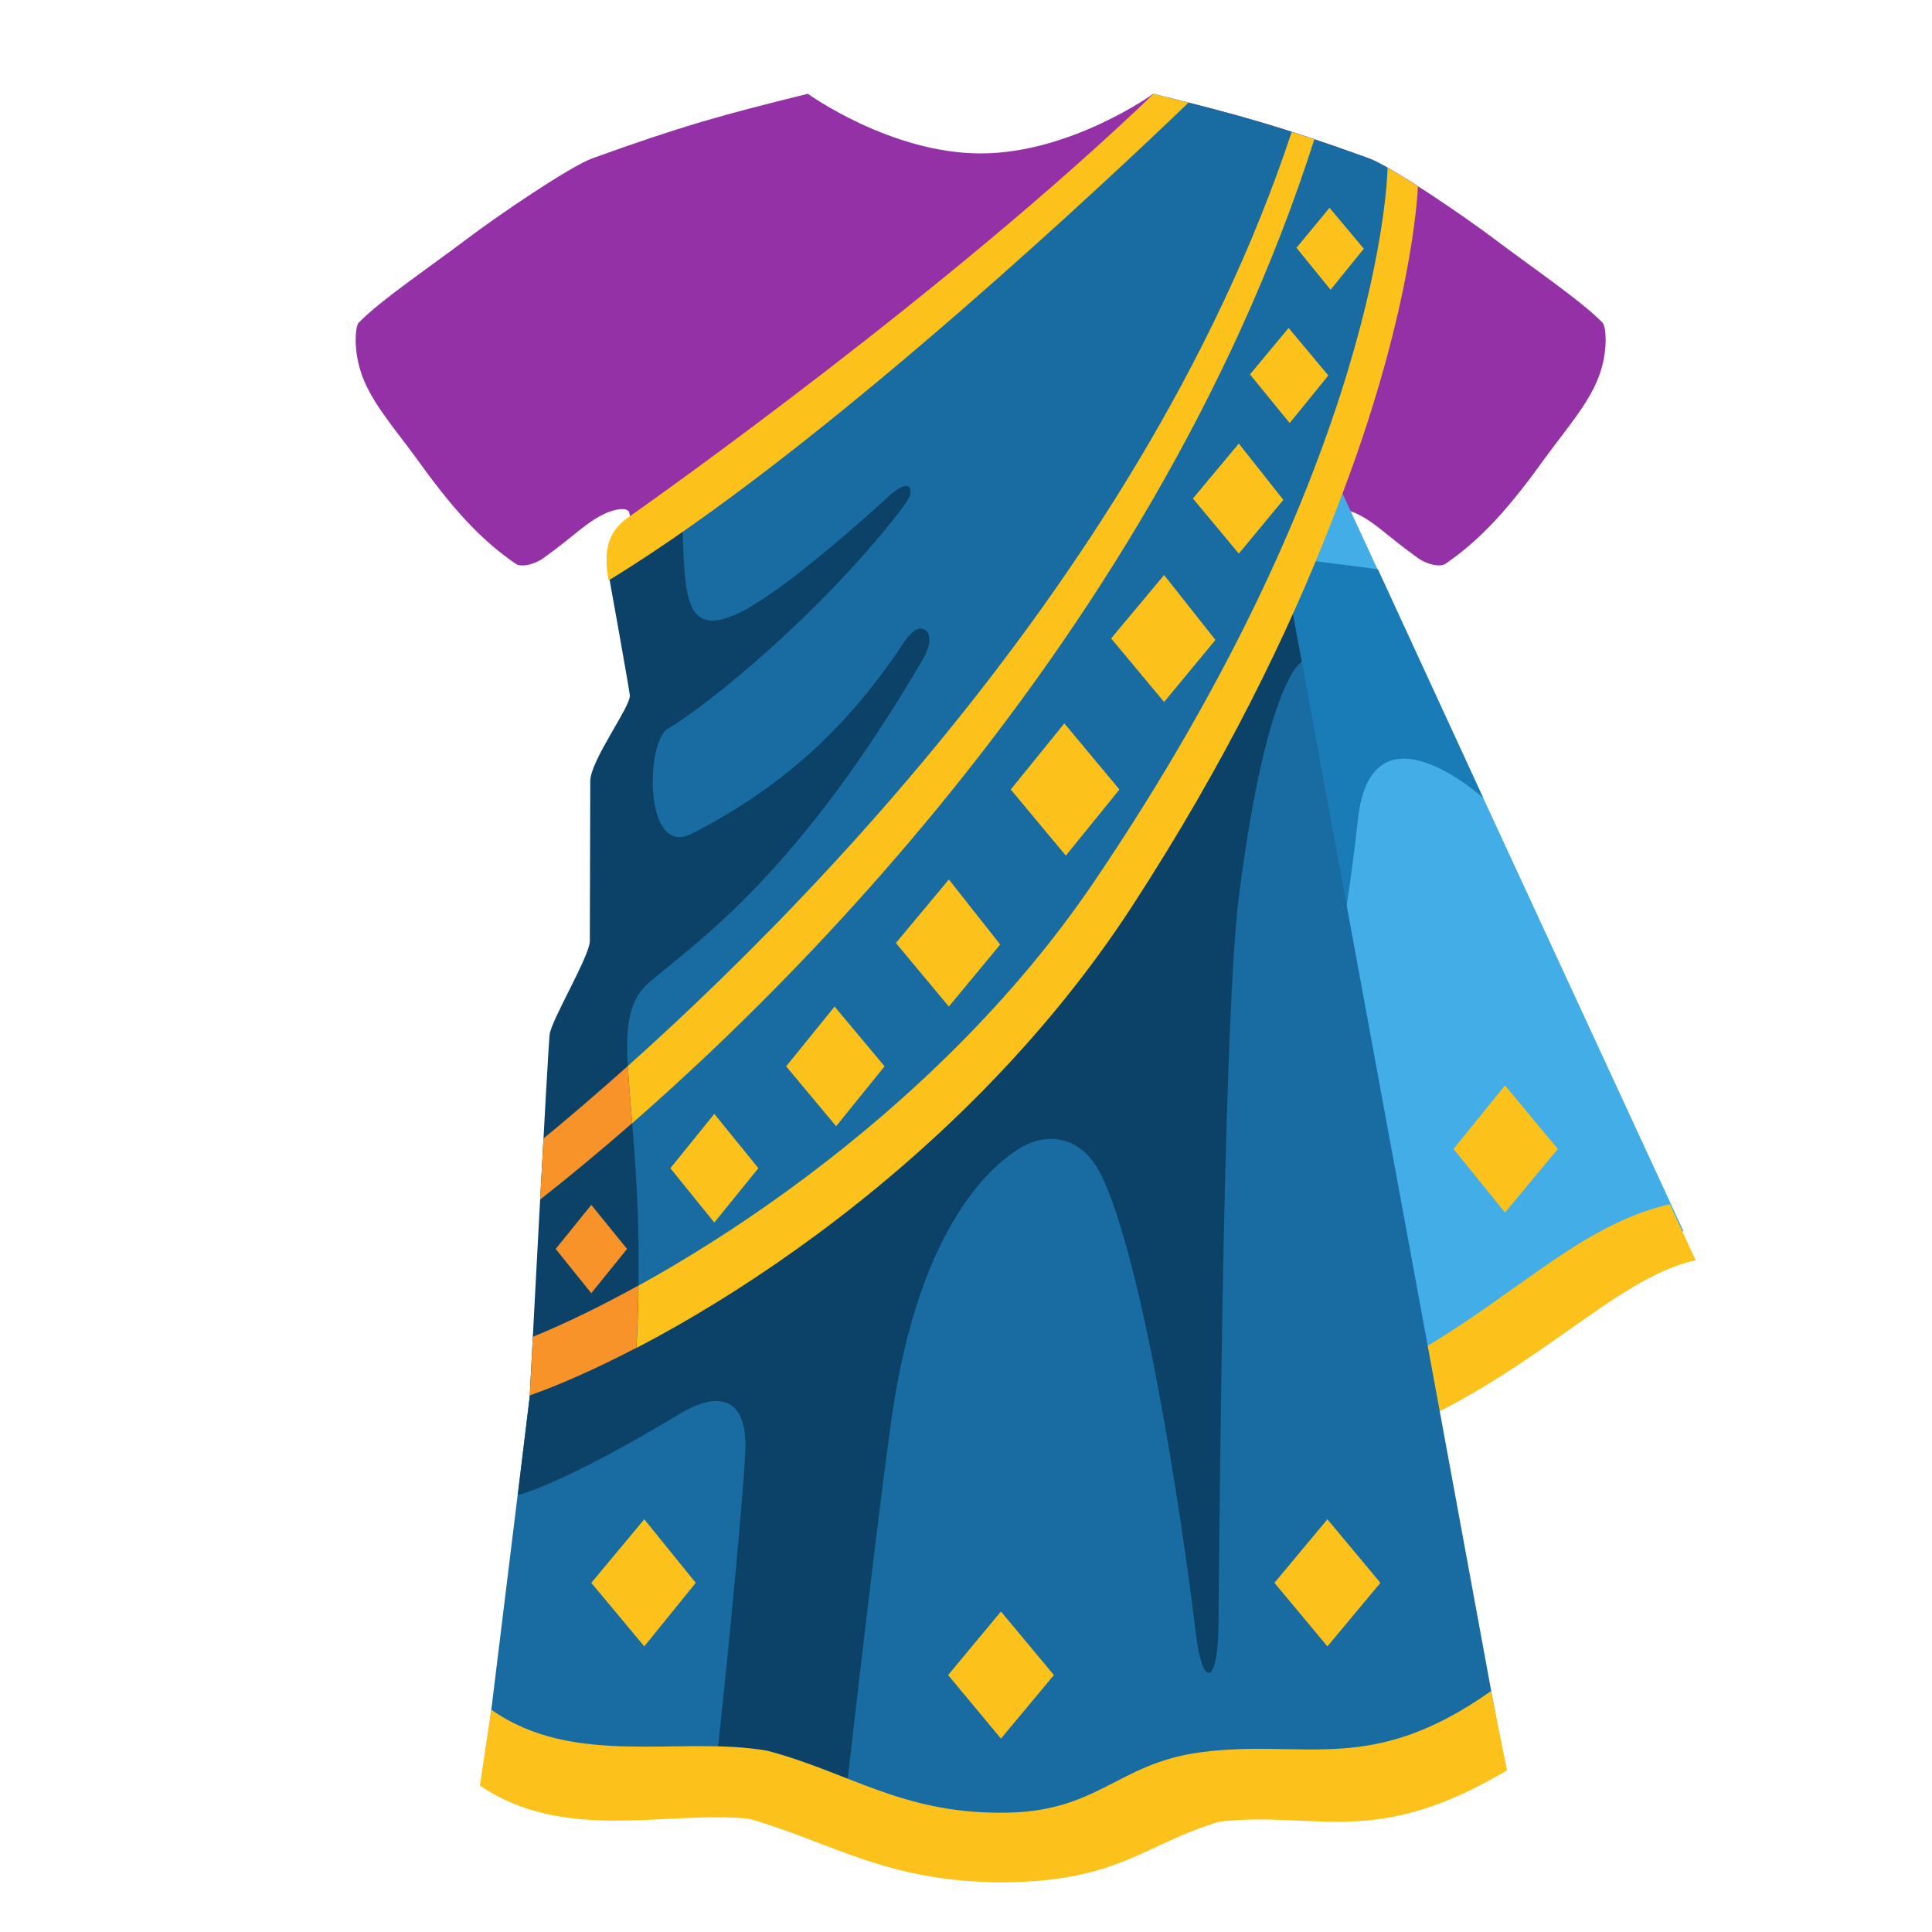
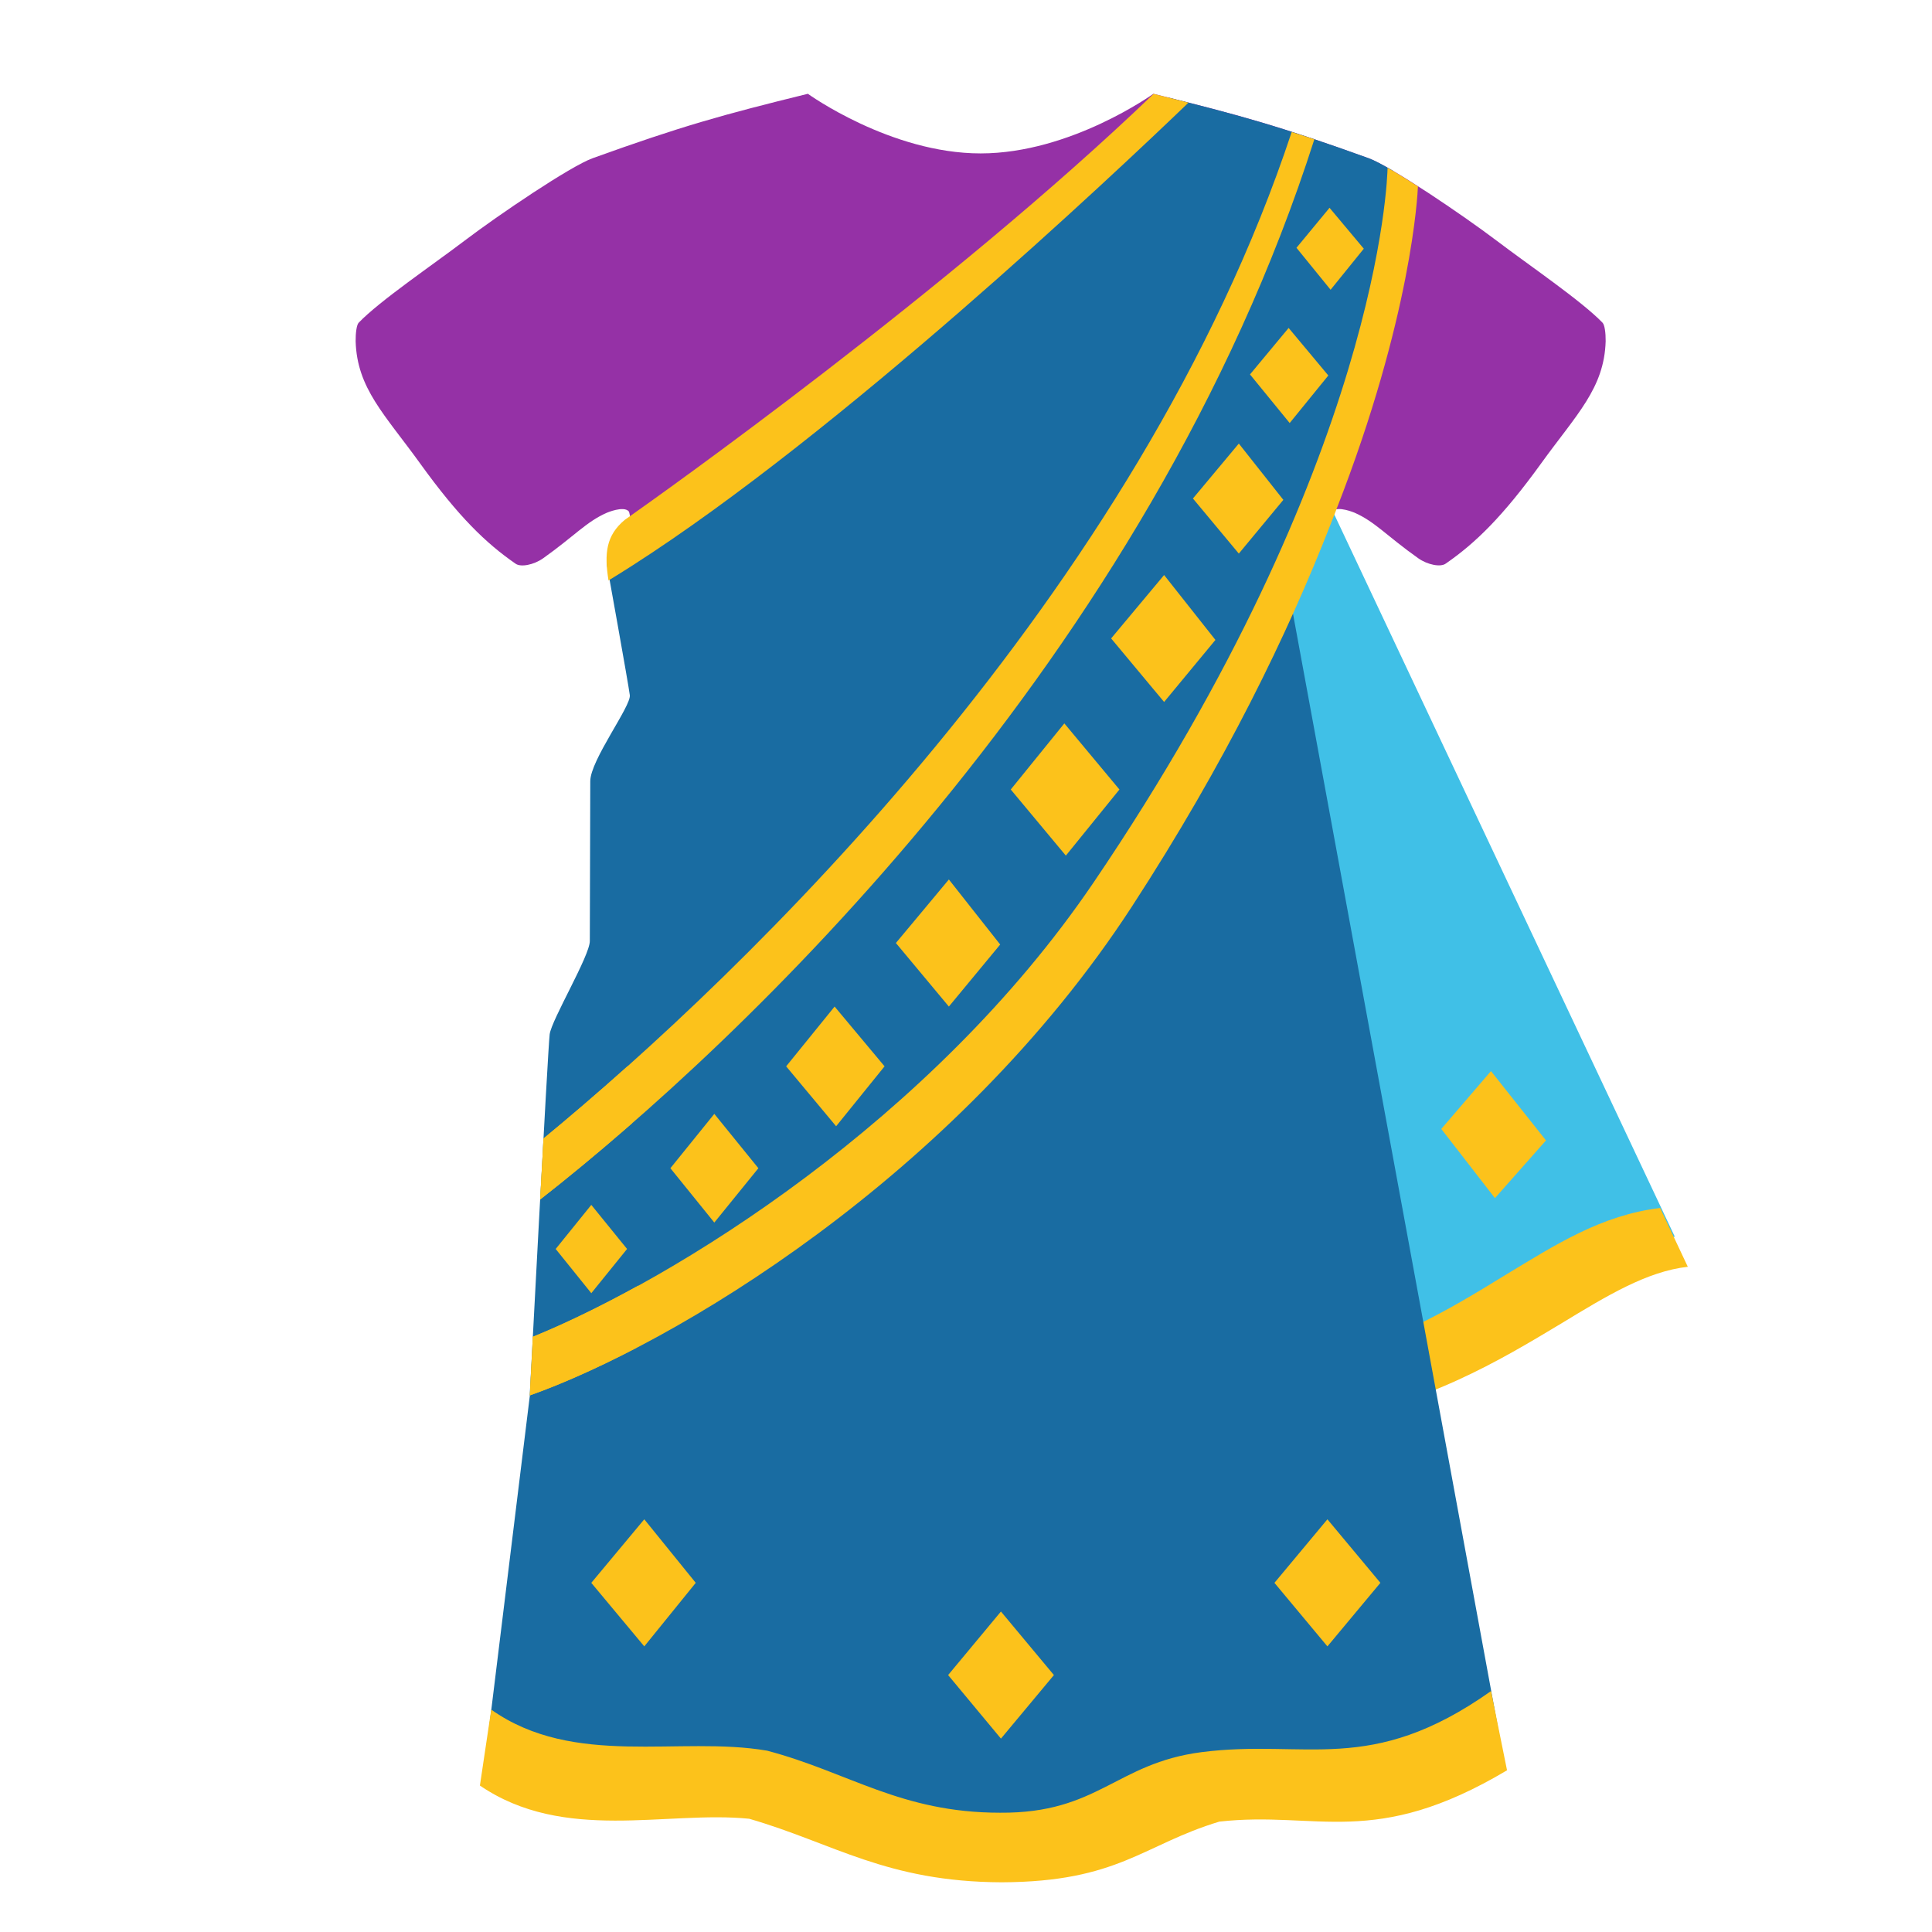
<svg xmlns="http://www.w3.org/2000/svg" version="1.1" id="Layer_2" x="0px" y="0px" viewBox="0 0 128 128" style="enable-background:new 0 0 128 128;" xml:space="preserve">
  <defs id="defs68263">
	
	
	
	
	
	
	
	
	
	
	
	
	
	
	
	
	
	
	
	
	
	
	
	
	
	
	
	
	
	
	
	
	
	
	
	
	
	
	
	
</defs>
  <path d="m 106.17,21.378 c -1.393,-1.445 -4.869,-3.804 -7.037,-5.45 -2.227,-1.687 -7.004,-4.919 -8.456,-5.444 -5.9,-2.129 -8.561,-2.866 -14.264,-4.27 0,0 -5.473,3.95 -11.445,3.95 -5.972,0 -11.445,-3.95 -11.445,-3.95 -5.703,1.404 -8.357,2.141 -14.264,4.27 -1.459,0.525 -6.235,3.757 -8.456,5.444 -2.168,1.646 -5.65,4.005 -7.037,5.45 -0.138,0.136 -0.21,0.684 -0.204,1.233 0.092,3.126 1.932,4.848 4.284,8.11 2.543,3.527 4.356,5.273 6.301,6.618 0.342,0.26 1.215,0.088 1.833,-0.348 2.083,-1.48 2.865,-2.424 4.225,-3.02 0.006,0 1.091,-0.472 1.445,-0.1 0.48,0.507 0.217,17.536 -0.381,27.231 0,0 -0.414,12.865 -0.71,17.081 -0.335,4.727 -0.322,9.498 -0.526,14.279 -0.171,4.073 -0.269,8.236 -0.355,12.041 0,0.358 0.263,0.886 0.342,1.083 1.899,4.727 5.755,6.293 9.638,7.278 5.02,1.271 10.171,1.907 15.322,1.907 5.151,0 10.295,-0.636 15.322,-1.907 3.876,-0.985 7.733,-2.542 9.638,-7.278 0.079,-0.197 0.342,-0.725 0.342,-1.083 -0.085,-3.805 -0.184,-7.968 -0.355,-12.041 -0.197,-4.781 -0.184,-9.561 -0.526,-14.279 -0.309,-4.226 -0.729,-17.09 -0.729,-17.09 -0.604,-9.695 -0.861,-26.721 -0.381,-27.228 0.348,-0.366 1.439,0.1 1.445,0.1 1.36,0.596 2.135,1.539 4.225,3.02 0.618,0.436 1.491,0.613 1.833,0.348 1.945,-1.345 3.752,-3.091 6.301,-6.618 2.352,-3.262 4.192,-4.984 4.284,-8.11 0.007,-0.543 -0.066,-1.091 -0.21,-1.227 z" fill="#89c0e5" id="path5" style="stroke-width:1;fill:#9531a6" />
-   <path style="fill:#42ade7;fill-opacity:1" d="m 87.69,29.982 -10.7,10.22 10.01,55.45 c 8.47,-2.99 14.26,-8.59 18.91,-11.48 2.7,-1.68 5.63,-2.59 5.63,-2.59 z" id="path68162" />
-   <path style="fill:#197cb7;fill-opacity:1" d="m 91.29,37.712 6.98,15.16 c 0,0 -7.43,-6.74 -8.31,1.45 -0.87,8.19 -2.69,16.24 -2.69,16.24 l -9.13,-34.54 z" id="path68164" />
-   <path style="fill:#fcc21b" d="m 110.63,79.782 c -3.91,0.9 -7.01,3.21 -10.42,5.61 -3.8,2.71 -7.91,5.62 -13.6,7.35 l 0.75,3.88 c 7.31,-1.98 12.36,-5.55 16.46,-8.42 3.11,-2.2 5.81,-4.11 8.52,-4.71 z" id="path68166" />
-   <path style="fill:#196ca2;fill-opacity:1" d="m 35.105,92.447 -3.11,25.35 c 6.41,4.11 14.03,1.2 18.34,2.2 4.31,1 8.52,4.11 16.03,4.11 7.51,0 9.62,-3.11 13.93,-4.11 4.31,-1 10.22,2 19.34,-3.41 l -14.03,-76.25 c 0.05,-0.1 -8.92,17.93 -21.89,31.33 -12.29,12.69 -28.61,20.78 -28.61,20.78 z" id="path68170" />
-   <path id="path68178" style="fill:#196ca2;fill-opacity:1" d="M 77.438 6.473 C 65.606 18.26 45.906 33.04 41.844 36.057 C 41.909 38.024 41.906 41.116 41.848 44.74 L 42.117 45.947 L 41.803 46.609 C 41.701 51.566 41.525 56.962 41.27 61.102 C 41.27 61.102 40.856 73.965 40.561 78.182 C 40.287 82.038 40.23 85.928 40.113 89.824 C 48.091 85.33 63.819 75.07 73.654 59.348 C 88.371 36.284 89.985 24.877 92.281 11.311 C 91.603 10.913 91.037 10.614 90.678 10.484 C 85.174 8.498 82.402 7.707 77.438 6.473 z " />
-   <g id="g68184" transform="translate(0.825046,0.7071823)">
-     <polygon style="fill:#fcc21b;fill-opacity:1" points="49.42,76.69 46.5,80.29 43.59,76.69 46.5,73.09 " id="polygon68182" />
+   <path style="fill:#40c0e7;fill-opacity:1" d="m 85.403,27.73 -10.423,9.037 11.782,56.525 c 8.41,-2.056 14.048,-7.016 18.626,-9.392 2.658,-1.382 5.571,-1.969 5.571,-1.969 z" id="path68162" />
+   <g id="g3" style="fill:#fcc21b" transform="matrix(1.003932,0.1101189,0.03125468,0.9995114,-3.569167,-11.89398)">
+     <path style="fill:#fcc21b" d="m 110.63,79.782 c -3.91,0.9 -7.01,3.21 -10.42,5.61 -3.8,2.71 -7.91,5.62 -13.6,7.35 l 0.75,3.88 c 7.31,-1.98 12.36,-5.55 16.46,-8.42 3.11,-2.2 5.81,-4.11 8.52,-4.71 z" id="path68166" />
+     <polygon style="fill:#fcc21b;fill-opacity:1" points="95.35,67.79 98.76,63.58 102.26,67.79 98.76,72 " id="polygon68208" transform="translate(0.9500461,8.332182)" />
  </g>
-   <g id="g68190" transform="translate(0.825046,0.7071823)">
-     <polygon style="fill:#fcc21b;fill-opacity:1" points="65.44,61.87 62.04,65.98 58.53,61.77 62.04,57.56 " id="polygon68188" />
+   <g id="g1" style="fill:#196ca2">
+     <path style="fill:#196ca2;fill-opacity:1" d="m 35.105,92.447 -3.11,25.35 c 6.41,4.11 14.03,1.2 18.34,2.2 4.31,1 8.52,4.11 16.03,4.11 7.51,0 9.62,-3.11 13.93,-4.11 4.31,-1 10.22,2 19.34,-3.41 l -14.03,-76.25 c 0.05,-0.1 -8.92,17.93 -21.89,31.33 -12.29,12.69 -28.61,20.78 -28.61,20.78 z" id="path68170" />
+     <path id="path68178" style="fill:#196ca2;fill-opacity:1" d="M 77.438 6.473 C 65.606 18.26 45.906 33.04 41.844 36.057 C 41.909 38.024 41.906 41.116 41.848 44.74 L 42.117 45.947 L 41.803 46.609 C 41.701 51.566 41.525 56.962 41.27 61.102 C 41.27 61.102 40.856 73.965 40.561 78.182 C 40.287 82.038 40.23 85.928 40.113 89.824 C 48.091 85.33 63.819 75.07 73.654 59.348 C 88.371 36.284 89.985 24.877 92.281 11.311 C 91.603 10.913 91.037 10.614 90.678 10.484 C 85.174 8.498 82.402 7.707 77.438 6.473 z " />
+     <path style="fill:#196ca2;fill-opacity:1" d="m 40.187,37.297 c 0,0 1.45,8.03 1.54,8.76 0.09,0.73 -2.62,4.31 -2.62,5.7 0,1.39 -0.03,9.61 -0.03,10.59 0,0.98 -2.54,5.22 -2.66,6.18 -0.12,0.95 -1.322,23.93 -1.322,23.93 0,0 3.23,-0.48 7.05,-2.7 0.92,-16.5 -2.398,-21.92 0.922,-24.72 3.32,-2.79 9.84,-7.26 18.09,-21.38 0.35,-0.59 0.76,-1.81 -0.06,-2 -0.68,-0.16 -1.47,1.31 -1.62,1.52 -2.4,3.45 -6.21,8.27 -13.65,12.06 -3.2,1.63 -3.05,-6.15 -1.57,-6.96 2.69,-1.59 10.06,-7.6 15.27,-14.29 0.18,-0.24 1.12,-1.32 0.7,-1.72 -0.38,-0.35 -1.42,0.67 -1.42,0.68 0,0 -7.07,6.54 -10.15,7.8 -3.64,1.57 -3.25,-1.97 -3.5,-7.4 -3.81,3.08 -4.97,3.95 -4.97,3.95 z" id="path68180" />
  </g>
-   <g id="g68194" transform="translate(0.825046,0.7071823)">
-     <polygon style="fill:#fcc21b;fill-opacity:1" points="79.7,41.69 76.3,45.8 72.79,41.59 76.3,37.39 " id="polygon68192" />
+   <g id="g2" style="fill:#fcc21b">
+     <g id="g68184" transform="translate(0.825046,0.7071823)" style="fill:#fcc21b">
+       <polygon style="fill:#fcc21b;fill-opacity:1" points="49.42,76.69 46.5,80.29 43.59,76.69 46.5,73.09 " id="polygon68182" />
+     </g>
+     <g id="g68190" transform="translate(0.825046,0.7071823)" style="fill:#fcc21b">
+       <polygon style="fill:#fcc21b;fill-opacity:1" points="65.44,61.87 62.04,65.98 58.53,61.77 62.04,57.56 " id="polygon68188" />
+     </g>
+     <g id="g68194" transform="translate(0.825046,0.7071823)" style="fill:#fcc21b">
+       <polygon style="fill:#fcc21b;fill-opacity:1" points="79.7,41.69 76.3,45.8 72.79,41.59 76.3,37.39 " id="polygon68192" />
+     </g>
+     <g id="g68198" transform="translate(0.825046,0.7071823)" style="fill:#fcc21b">
+       <polygon style="fill:#fcc21b;fill-opacity:1" points="84.2,32.41 81.25,35.97 78.21,32.32 81.25,28.68 " id="polygon68196" />
+     </g>
+     <g id="g68202" transform="translate(0.825046,0.7071823)" style="fill:#fcc21b">
+       <polygon style="fill:#fcc21b;fill-opacity:1" points="57.78,69.94 54.57,73.91 51.26,69.94 54.47,65.98 " id="polygon68200" />
+     </g>
+     <polygon style="fill:#fcc21b;fill-opacity:1" points="45.27,104.16 41.86,108.37 38.35,104.16 41.86,99.95 " id="polygon68204" transform="translate(0.825046,0.7071823)" />
+     <polygon style="fill:#fcc21b;fill-opacity:1" points="90.63,104.16 87.12,108.37 83.61,104.16 87.12,99.95 " id="polygon68206" transform="translate(0.825046,0.7071823)" />
+     <polygon style="fill:#fcc21b;fill-opacity:1" points="69,110.27 65.49,114.48 61.99,110.27 65.49,106.06 " id="polygon68210" transform="translate(0.825046,0.7071823)" />
+     <g id="g68222" transform="translate(0.825046,0.7071823)" style="fill:#fcc21b">
+       <polygon style="fill:#fcc21b;fill-opacity:1" points="87.18,24.17 84.62,27.32 81.99,24.1 84.55,21.02 " id="polygon68220" />
+     </g>
+     <g id="g68226" transform="translate(0.825046,0.7071823)" style="fill:#fcc21b">
+       <polygon style="fill:#fcc21b;fill-opacity:1" points="89.53,15.77 87.33,18.49 85.07,15.71 87.26,13.06 " id="polygon68224" />
+     </g>
+     <g id="g68230" transform="translate(0.825046,0.7071823)" style="fill:#fcc21b">
+       <polygon style="fill:#fcc21b;fill-opacity:1" points="73.34,51.6 69.79,55.98 66.14,51.6 69.69,47.22 " id="polygon68228" />
+     </g>
+     <path id="path68238" style="fill:#fcc21b;fill-opacity:1" d="m 91.93,11.115 c -0.011,0.626 -0.489,19.36 -19.484,47.361 -10.68,15.738 -27.786,26.289 -37.145,30.089 -0.033,1.288 -0.145,2.591 -0.195,3.882 9.31,-3.285 28.193,-14.412 39.889,-32.391 C 81.194,50.527 85.338,41.956 88.148,34.754 l 0.393,-1.006 c 4.998,-12.806 5.377,-20.883 5.402,-21.398 -0.731,-0.468 -1.435,-0.908 -2.014,-1.234 z" />
+     <path id="path68240" style="fill:#fcc21b;fill-opacity:1" d="M 85.578,8.744 C 75.433,39.371 49.246,64.54 36.006,75.429 35.944,76.949 35.849,78.203 35.785,79.472 48.904,69.226 76.091,43.604 87.08,9.229 86.557,9.052 86.066,8.901 85.578,8.744 Z" />
+     <path style="fill:#fcc21b;fill-opacity:1" d="m 66.365,124.707 c -7.65,-0.03 -11.13,-2.59 -16.73,-4.21 -5.49,-0.55 -12.26,1.61 -17.84,-2.2 l 0.75,-5.03 c 5.5,3.88 12.47,1.72 18.28,2.72 5.41,1.43 8.85,4.11 15.43,4.11 6.51,0.05 7.67,-3.27 13.33,-4.01 6.94,-0.9 11.18,1.62 19.2,-4.05 l 1.06,5.25 c -8.82,5.25 -12.55,2.67 -19.06,3.4 -5.07,1.53 -6.66,3.99 -14.42,4.02 z" id="path68174" />
+     <path id="path68236" style="fill:#fcc21b;fill-opacity:1" d="M 76.428,6.219 C 62.912,19.204 43.502,32.956 41.736,34.199 c -0.084,0.059 -0.35,0.248 -0.35,0.248 -1.23,1.03 -1.36,2.21 -1.07,4.01 0.513,-0.312 1.035,-0.639 1.562,-0.977 C 55.678,28.642 73.724,11.622 78.74,6.801 77.993,6.611 77.293,6.432 76.428,6.219 Z" />
+     <path id="path6" style="fill:#fcc21b;fill-opacity:1" d="M 42.297 85.17 C 39.705 86.598 37.318 87.748 35.303 88.566 C 35.297 88.681 35.285 88.876 35.279 88.98 C 35.236 90.134 35.15 91.294 35.105 92.447 C 37.077 91.752 39.493 90.684 42.164 89.295 C 42.24 87.829 42.28 86.464 42.297 85.17 z " />
+     <path id="path7" style="fill:#fcc21b;fill-opacity:1" d="M 41.598 70.623 C 39.567 72.44 37.683 74.05 36.008 75.428 C 35.935 76.744 35.865 78.027 35.787 79.471 C 37.577 78.073 39.646 76.364 41.883 74.41 C 41.764 72.979 41.654 71.687 41.598 70.623 z " />
+     <polygon style="fill:#fcc21b;fill-opacity:1" points="40.72,82.04 38.35,84.97 35.99,82.04 38.35,79.12 " id="polygon68186" transform="translate(0.825046,0.7071823)" />
  </g>
-   <g id="g68198" transform="translate(0.825046,0.7071823)">
-     <polygon style="fill:#fcc21b;fill-opacity:1" points="84.2,32.41 81.25,35.97 78.21,32.32 81.25,28.68 " id="polygon68196" />
-   </g>
-   <g id="g68202" transform="translate(0.825046,0.7071823)">
-     <polygon style="fill:#fcc21b;fill-opacity:1" points="57.78,69.94 54.57,73.91 51.26,69.94 54.47,65.98 " id="polygon68200" />
-   </g>
-   <polygon style="fill:#fcc21b;fill-opacity:1" points="45.27,104.16 41.86,108.37 38.35,104.16 41.86,99.95 " id="polygon68204" transform="translate(0.825046,0.7071823)" />
-   <polygon style="fill:#fcc21b;fill-opacity:1" points="90.63,104.16 87.12,108.37 83.61,104.16 87.12,99.95 " id="polygon68206" transform="translate(0.825046,0.7071823)" />
-   <polygon style="fill:#fcc21b;fill-opacity:1" points="95.35,67.79 98.76,63.58 102.26,67.79 98.76,72 " id="polygon68208" transform="translate(0.9500461,8.332182)" />
-   <polygon style="fill:#fcc21b;fill-opacity:1" points="69,110.27 65.49,114.48 61.99,110.27 65.49,106.06 " id="polygon68210" transform="translate(0.825046,0.7071823)" />
-   <path style="fill:#0c4268;fill-opacity:1" d="m 45.175,93.587 c 0.82,-0.49 4.53,-2.46 4.19,2.87 -0.54,8.3 -2.29,23.88 -2.29,23.88 0,0 2.96,-1.895 4.25,-1.445 1.45,0.51 4.3,3.735 4.3,3.735 0,0 2.11,-18.97 3.41,-28.42 1.85,-13.41 7.02,-17.22 8.57,-18.16 1.54,-0.93 4.08,-1.12 5.52,2.14 3.08,6.99 5.61,25.83 6.08,29.86 0.47,4.03 1.48,3.48 1.52,-0.27 0.12,-12.15 0.38,-40.84 1.37,-48.51 1.85,-14.34 4.15,-15.42 4.15,-15.42 l -0.65,-3.51 c 0.02,-0.04 0.86,-0.05 -1.3,-0.05 -3.48,7.33 -10.97,21.25 -22.31,32.61 -17.2,17.24 -26.88,19.55 -26.88,19.55 l -0.8,6.61 c 0,0 2.79,-0.6 10.87,-5.47 z" id="path68172" />
-   <g id="g68222" transform="translate(0.825046,0.7071823)">
-     <polygon style="fill:#fcc21b;fill-opacity:1" points="87.18,24.17 84.62,27.32 81.99,24.1 84.55,21.02 " id="polygon68220" />
-   </g>
-   <g id="g68226" transform="translate(0.825046,0.7071823)">
-     <polygon style="fill:#fcc21b;fill-opacity:1" points="89.53,15.77 87.33,18.49 85.07,15.71 87.26,13.06 " id="polygon68224" />
-   </g>
-   <g id="g68230" transform="translate(0.825046,0.7071823)">
-     <polygon style="fill:#fcc21b;fill-opacity:1" points="73.34,51.6 69.79,55.98 66.14,51.6 69.69,47.22 " id="polygon68228" />
-   </g>
-   <path id="path68238" style="fill:#fcc21b;fill-opacity:1" d="m 91.93,11.115 c -0.011,0.626 -0.489,19.36 -19.484,47.361 -10.68,15.738 -27.786,26.289 -37.145,30.089 -0.033,1.288 -0.145,2.591 -0.195,3.882 9.31,-3.285 28.193,-14.412 39.889,-32.391 C 81.194,50.527 85.338,41.956 88.148,34.754 l 0.393,-1.006 c 4.998,-12.806 5.377,-20.883 5.402,-21.398 -0.731,-0.468 -1.435,-0.908 -2.014,-1.234 z" />
-   <path id="path68240" style="fill:#fcc21b;fill-opacity:1" d="M 85.578,8.744 C 75.433,39.371 49.246,64.54 36.006,75.429 35.944,76.949 35.849,78.203 35.785,79.472 48.904,69.226 76.091,43.604 87.08,9.229 86.557,9.052 86.066,8.901 85.578,8.744 Z" />
-   <path style="fill:#fcc21b;fill-opacity:1" d="m 66.365,124.707 c -7.65,-0.03 -11.13,-2.59 -16.73,-4.21 -5.49,-0.55 -12.26,1.61 -17.84,-2.2 l 0.75,-5.03 c 5.5,3.88 12.47,1.72 18.28,2.72 5.41,1.43 8.85,4.11 15.43,4.11 6.51,0.05 7.67,-3.27 13.33,-4.01 6.94,-0.9 11.18,1.62 19.2,-4.05 l 1.06,5.25 c -8.82,5.25 -12.55,2.67 -19.06,3.4 -5.07,1.53 -6.66,3.99 -14.42,4.02 z" id="path68174" />
-   <path style="fill:#0c4268;fill-opacity:1" d="m 40.187,37.297 c 0,0 1.45,8.03 1.54,8.76 0.09,0.73 -2.62,4.31 -2.62,5.7 0,1.39 -0.03,9.61 -0.03,10.59 0,0.98 -2.54,5.22 -2.66,6.18 -0.12,0.95 -1.322,23.93 -1.322,23.93 0,0 3.23,-0.48 7.05,-2.7 0.92,-16.5 -2.398,-21.92 0.922,-24.72 3.32,-2.79 9.84,-7.26 18.09,-21.38 0.35,-0.59 0.76,-1.81 -0.06,-2 -0.68,-0.16 -1.47,1.31 -1.62,1.52 -2.4,3.45 -6.21,8.27 -13.65,12.06 -3.2,1.63 -3.05,-6.15 -1.57,-6.96 2.69,-1.59 10.06,-7.6 15.27,-14.29 0.18,-0.24 1.12,-1.32 0.7,-1.72 -0.38,-0.35 -1.42,0.67 -1.42,0.68 0,0 -7.07,6.54 -10.15,7.8 -3.64,1.57 -3.25,-1.97 -3.5,-7.4 -3.81,3.08 -4.97,3.95 -4.97,3.95 z" id="path68180" />
-   <path id="path68236" style="fill:#fcc21b;fill-opacity:1" d="M 76.428,6.219 C 62.912,19.204 43.502,32.956 41.736,34.199 c -0.084,0.059 -0.35,0.248 -0.35,0.248 -1.23,1.03 -1.36,2.21 -1.07,4.01 0.513,-0.312 1.035,-0.639 1.562,-0.977 C 55.678,28.642 73.724,11.622 78.74,6.801 77.993,6.611 77.293,6.432 76.428,6.219 Z" />
-   <path id="path6" style="fill:#f79329;fill-opacity:1" d="M 42.297 85.17 C 39.705 86.598 37.318 87.748 35.303 88.566 C 35.297 88.681 35.285 88.876 35.279 88.98 C 35.236 90.134 35.15 91.294 35.105 92.447 C 37.077 91.752 39.493 90.684 42.164 89.295 C 42.24 87.829 42.28 86.464 42.297 85.17 z " />
-   <path id="path7" style="fill:#f79329;fill-opacity:1" d="M 41.598 70.623 C 39.567 72.44 37.683 74.05 36.008 75.428 C 35.935 76.744 35.865 78.027 35.787 79.471 C 37.577 78.073 39.646 76.364 41.883 74.41 C 41.764 72.979 41.654 71.687 41.598 70.623 z " />
-   <polygon style="fill:#f79329;fill-opacity:1" points="40.72,82.04 38.35,84.97 35.99,82.04 38.35,79.12 " id="polygon68186" transform="translate(0.825046,0.7071823)" />
</svg>
